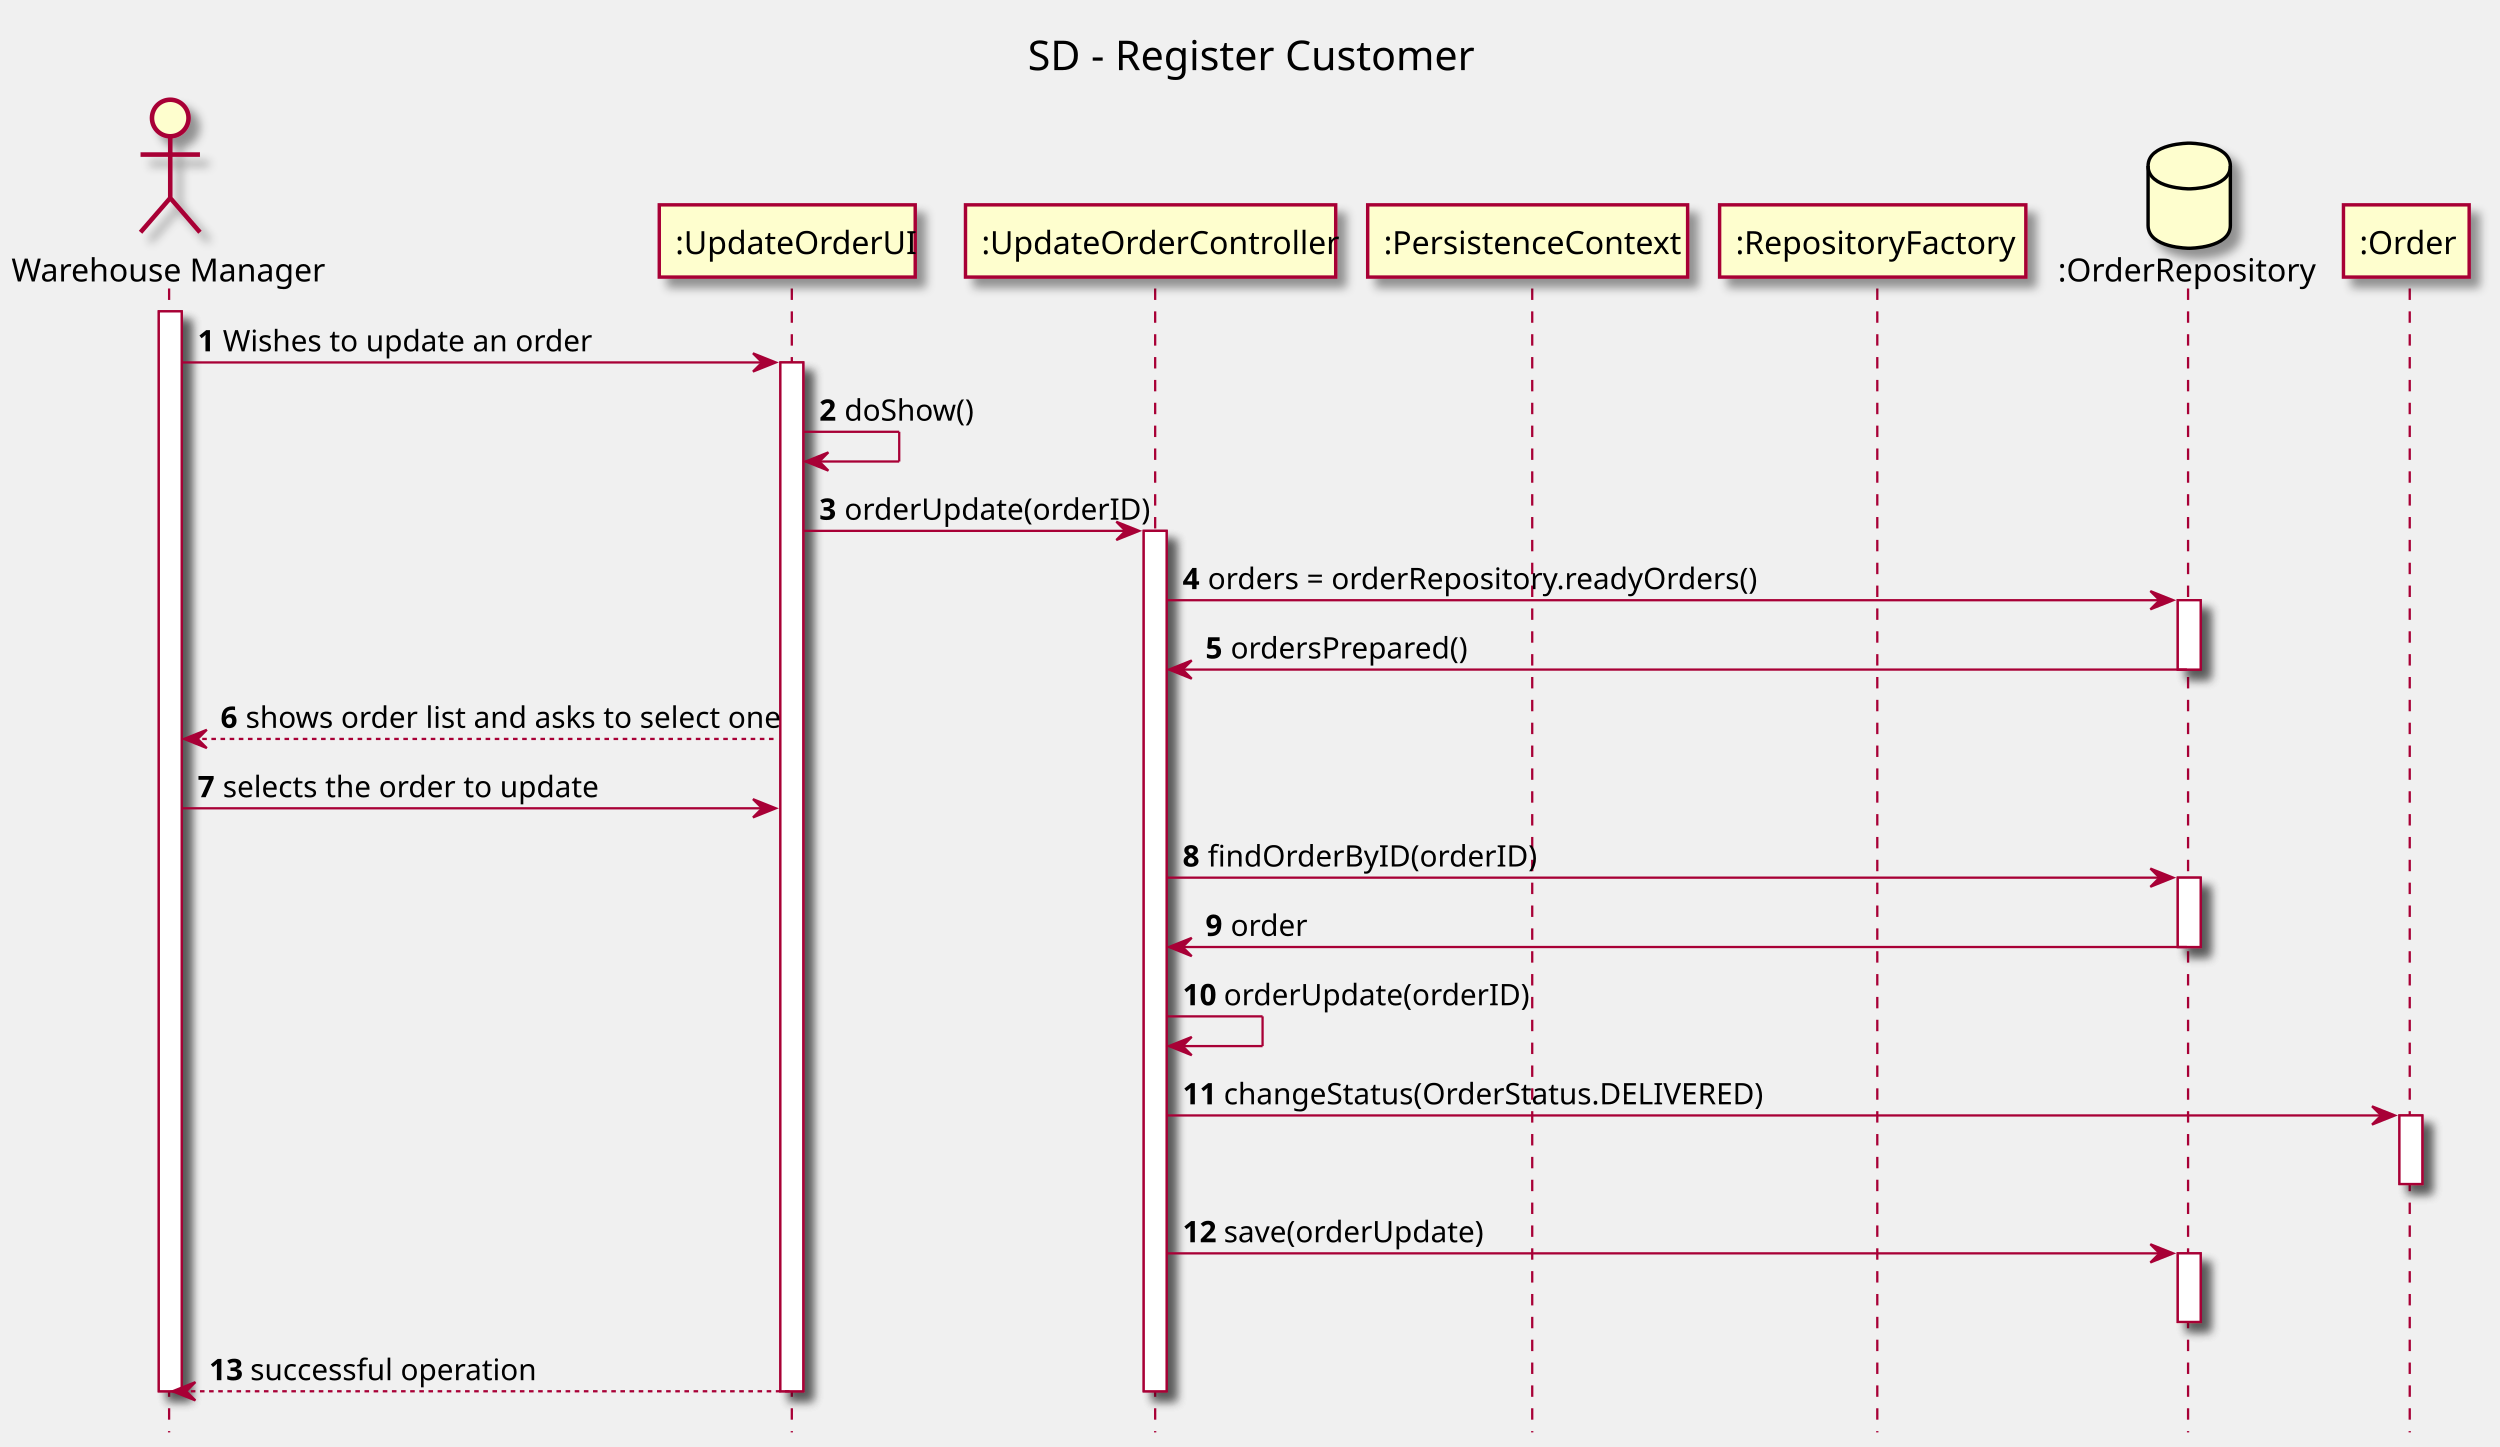
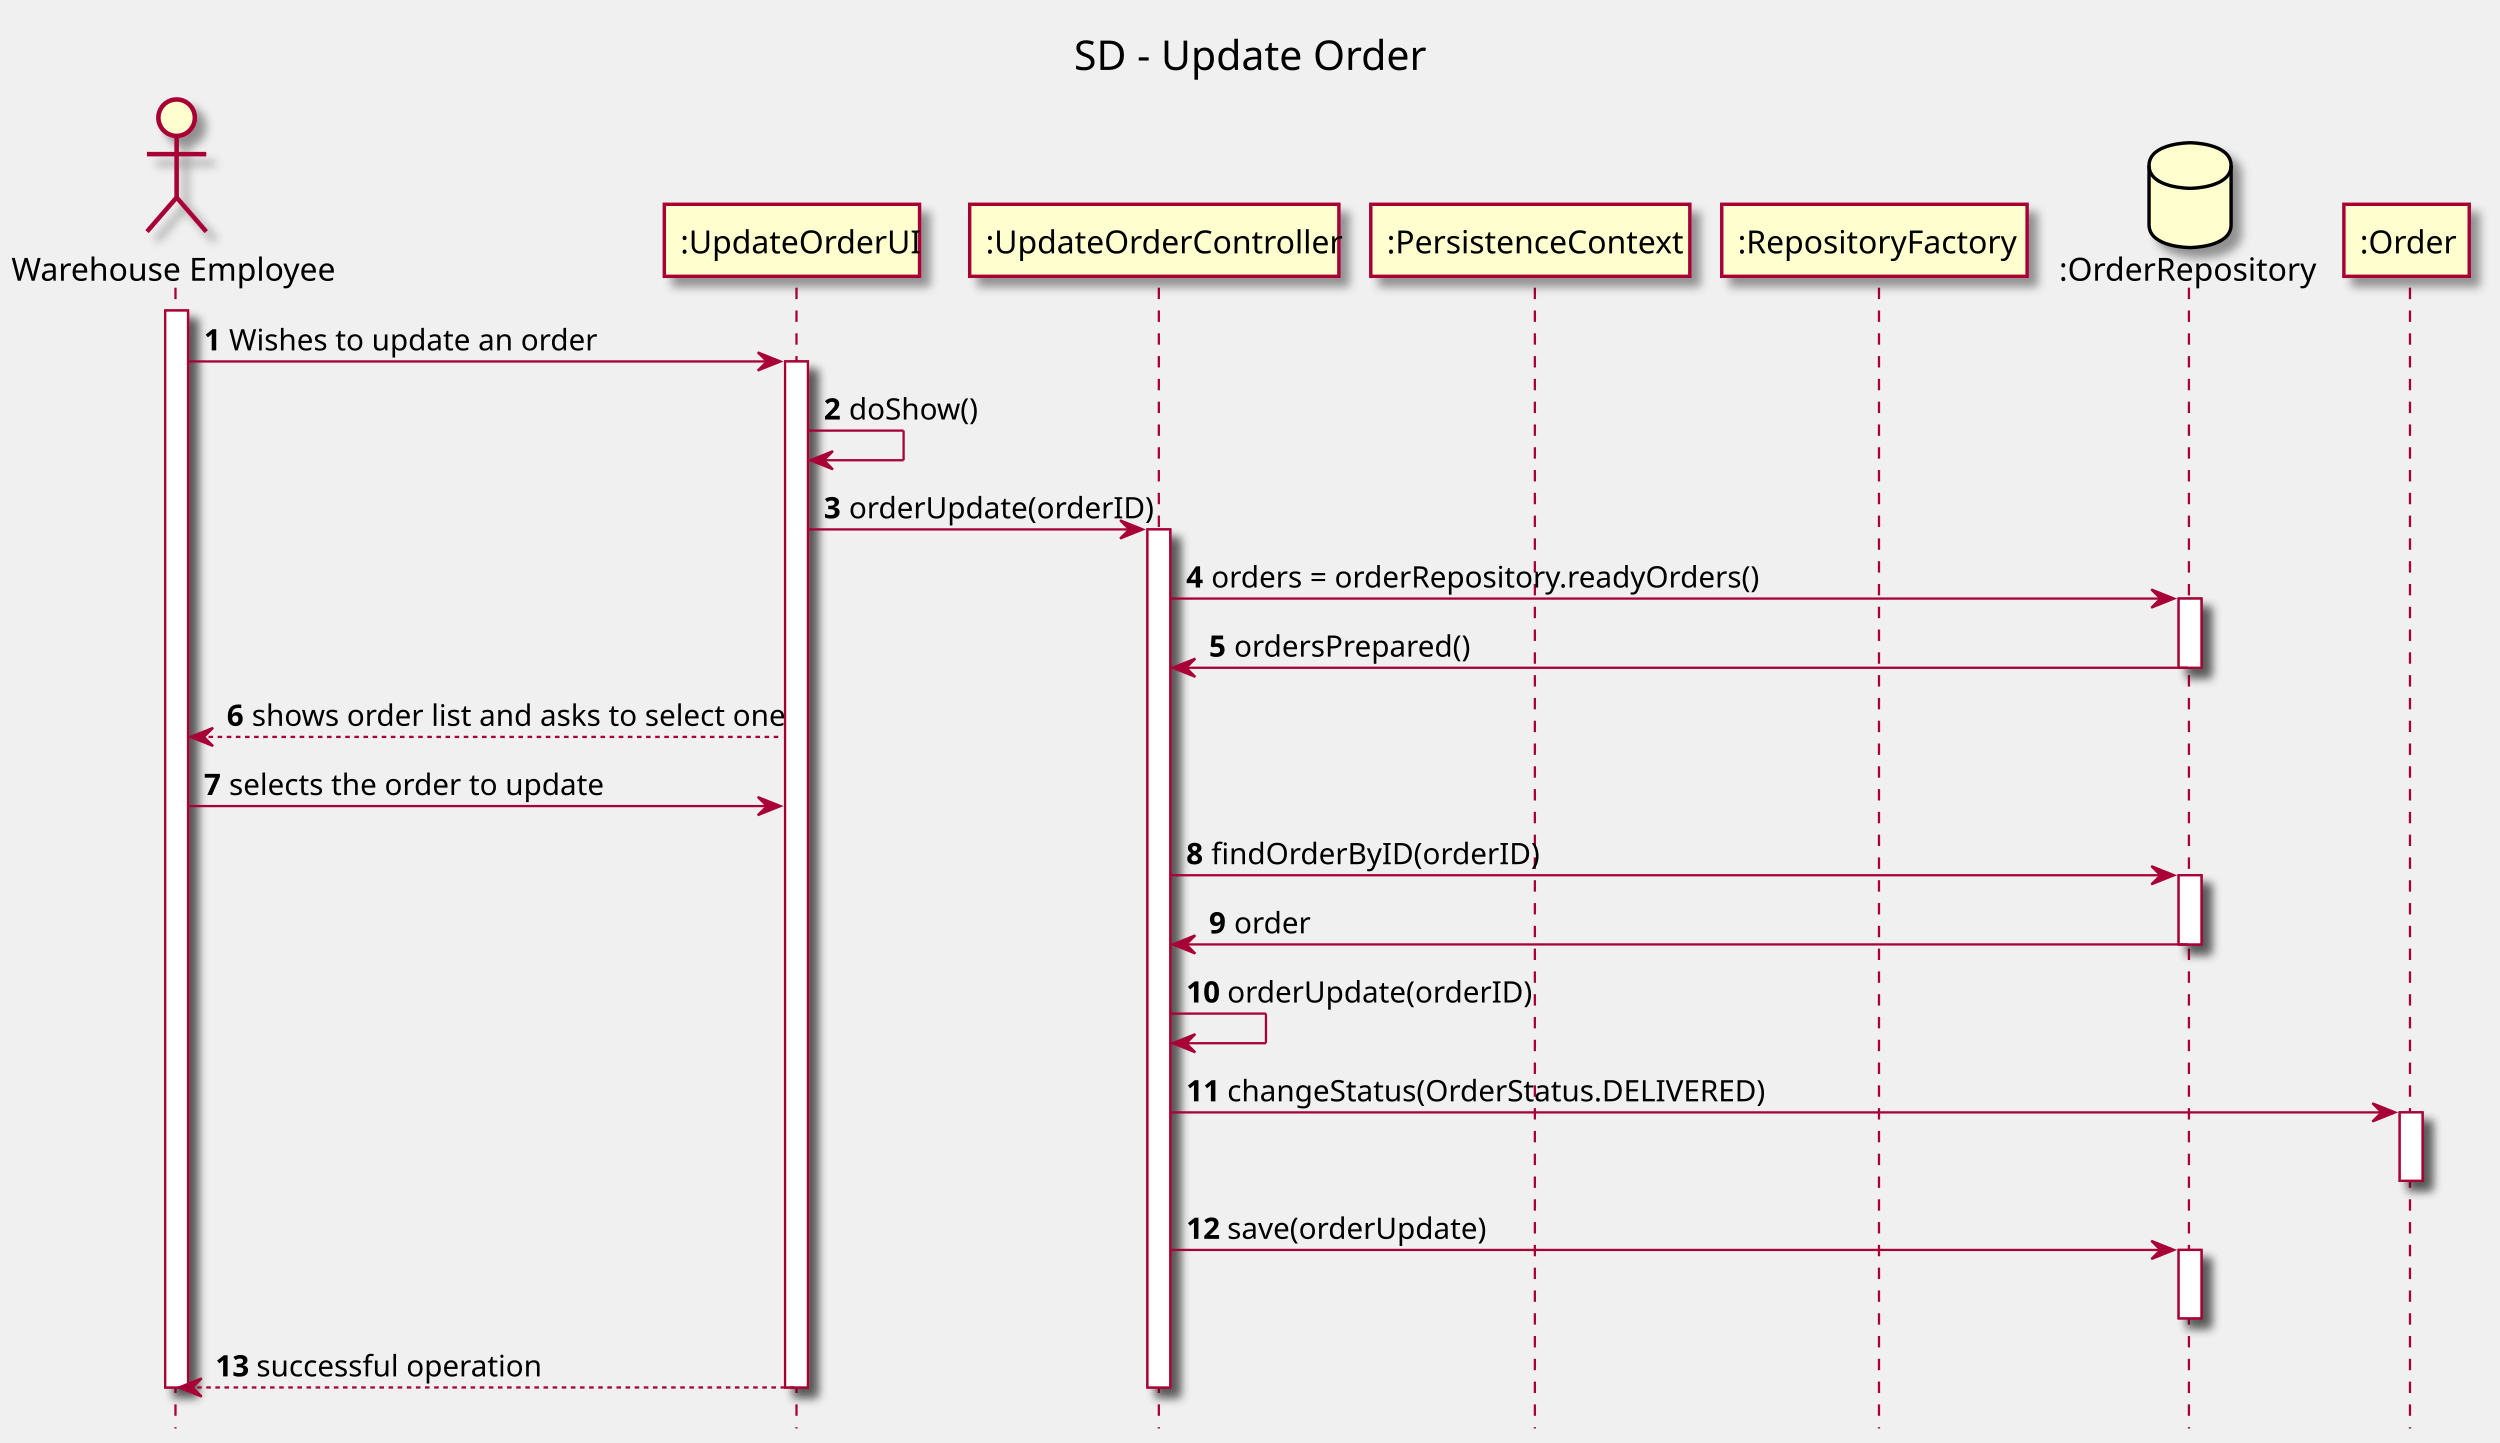
- <svg xmlns="http://www.w3.org/2000/svg" contentScriptType="application/ecmascript" contentStyleType="text/css" height="633px" preserveAspectRatio="none" style="width:1094px;height:633px;background:#FFFFFF;" version="1.1" viewBox="0 0 1094 633" width="1094px" zoomAndPan="magnify">
+ <svg xmlns="http://www.w3.org/2000/svg" contentScriptType="application/ecmascript" contentStyleType="text/css" height="633px" preserveAspectRatio="none" style="width:1097px;height:633px;background:#FFFFFF;" version="1.1" viewBox="0 0 1097 633" width="1097px" zoomAndPan="magnify">
  <defs>
-     <filter height="300%" id="f1e5f66kfc0lbs" width="300%" x="-1" y="-1">
+     <filter height="300%" id="frwswx5ufwgh1" width="300%" x="-1" y="-1">
      <feGaussianBlur result="blurOut" stdDeviation="2.0" />
      <feColorMatrix in="blurOut" result="blurOut2" type="matrix" values="0 0 0 0 0 0 0 0 0 0 0 0 0 0 0 0 0 0 .4 0" />
      <feOffset dx="4.0" dy="4.0" in="blurOut2" result="blurOut3" />
      <feBlend in="SourceGraphic" in2="blurOut3" mode="normal" />
    </filter>
  </defs>
  <g>
-     <text fill="#000000" font-family="sans-serif" font-size="18" lengthAdjust="spacing" textLength="190" x="449.75" y="30.686">SD - Register Customer</text>
-     <rect fill="#FFFFFF" filter="url(#f1e5f66kfc0lbs)" height="472.57" style="stroke:#A80036;stroke-width:1.0;" width="10" x="69.5" y="136.25" />
-     <rect fill="#FFFFFF" filter="url(#f1e5f66kfc0lbs)" height="450.219" style="stroke:#A80036;stroke-width:1.0;" width="10" x="341.5" y="158.602" />
-     <rect fill="#FFFFFF" filter="url(#f1e5f66kfc0lbs)" height="376.516" style="stroke:#A80036;stroke-width:1.0;" width="10" x="500.5" y="232.305" />
-     <rect fill="#FFFFFF" filter="url(#f1e5f66kfc0lbs)" height="30.352" style="stroke:#A80036;stroke-width:1.0;" width="10" x="953" y="262.656" />
-     <rect fill="#FFFFFF" filter="url(#f1e5f66kfc0lbs)" height="30.352" style="stroke:#A80036;stroke-width:1.0;" width="10" x="953" y="384.062" />
-     <rect fill="#FFFFFF" filter="url(#f1e5f66kfc0lbs)" height="30" style="stroke:#A80036;stroke-width:1.0;" width="10" x="953" y="548.469" />
-     <rect fill="#FFFFFF" filter="url(#f1e5f66kfc0lbs)" height="30" style="stroke:#A80036;stroke-width:1.0;" width="10" x="1050" y="488.117" />
-     <line style="stroke:#A80036;stroke-width:1.0;stroke-dasharray:5.0,5.0;" x1="74" x2="74" y1="126.25" y2="626.82" />
-     <line style="stroke:#A80036;stroke-width:1.0;stroke-dasharray:5.0,5.0;" x1="346.5" x2="346.5" y1="126.25" y2="626.82" />
-     <line style="stroke:#A80036;stroke-width:1.0;stroke-dasharray:5.0,5.0;" x1="505.5" x2="505.5" y1="126.25" y2="626.82" />
-     <line style="stroke:#A80036;stroke-width:1.0;stroke-dasharray:5.0,5.0;" x1="670.5" x2="670.5" y1="126.25" y2="626.82" />
-     <line style="stroke:#A80036;stroke-width:1.0;stroke-dasharray:5.0,5.0;" x1="821.5" x2="821.5" y1="126.25" y2="626.82" />
-     <line style="stroke:#A80036;stroke-width:1.0;stroke-dasharray:5.0,5.0;" x1="957.5" x2="957.5" y1="126.25" y2="626.82" />
-     <line style="stroke:#A80036;stroke-width:1.0;stroke-dasharray:5.0,5.0;" x1="1054.5" x2="1054.5" y1="126.25" y2="626.82" />
-     <text fill="#000000" font-family="sans-serif" font-size="14" lengthAdjust="spacing" textLength="133" x="5" y="123.174">Warehouse Manager</text>
-     <ellipse cx="74.5" cy="51.641" fill="#FEFECE" filter="url(#f1e5f66kfc0lbs)" rx="8" ry="8" style="stroke:#A80036;stroke-width:2.0;" />
-     <path d="M74.5,59.641 L74.5,86.641 M61.5,67.641 L87.5,67.641 M74.5,86.641 L61.5,101.641 M74.5,86.641 L87.5,101.641 " fill="none" filter="url(#f1e5f66kfc0lbs)" style="stroke:#A80036;stroke-width:2.0;" />
-     <rect fill="#FEFECE" filter="url(#f1e5f66kfc0lbs)" height="31.609" style="stroke:#A80036;stroke-width:1.5;" width="112" x="288.5" y="89.641" />
-     <text fill="#000000" font-family="sans-serif" font-size="14" lengthAdjust="spacing" textLength="98" x="295.5" y="111.174">:UpdateOrderUI</text>
-     <rect fill="#FEFECE" filter="url(#f1e5f66kfc0lbs)" height="31.609" style="stroke:#A80036;stroke-width:1.5;" width="162" x="422.5" y="89.641" />
-     <text fill="#000000" font-family="sans-serif" font-size="14" lengthAdjust="spacing" textLength="148" x="429.5" y="111.174">:UpdateOrderController</text>
-     <rect fill="#FEFECE" filter="url(#f1e5f66kfc0lbs)" height="31.609" style="stroke:#A80036;stroke-width:1.5;" width="140" x="598.5" y="89.641" />
-     <text fill="#000000" font-family="sans-serif" font-size="14" lengthAdjust="spacing" textLength="126" x="605.5" y="111.174">:PersistenceContext</text>
-     <rect fill="#FEFECE" filter="url(#f1e5f66kfc0lbs)" height="31.609" style="stroke:#A80036;stroke-width:1.5;" width="134" x="752.5" y="89.641" />
-     <text fill="#000000" font-family="sans-serif" font-size="14" lengthAdjust="spacing" textLength="120" x="759.5" y="111.174">:RepositoryFactory</text>
-     <text fill="#000000" font-family="sans-serif" font-size="14" lengthAdjust="spacing" textLength="109" x="900.5" y="123.174">:OrderRepository</text>
-     <path d="M940,72.641 C940,62.641 958,62.641 958,62.641 C958,62.641 976,62.641 976,72.641 L976,98.641 C976,108.641 958,108.641 958,108.641 C958,108.641 940,108.641 940,98.641 L940,72.641 " fill="#FEFECE" filter="url(#f1e5f66kfc0lbs)" style="stroke:#000000;stroke-width:1.5;" />
-     <path d="M940,72.641 C940,82.641 958,82.641 958,82.641 C958,82.641 976,82.641 976,72.641 " fill="none" style="stroke:#000000;stroke-width:1.5;" />
-     <rect fill="#FEFECE" filter="url(#f1e5f66kfc0lbs)" height="31.609" style="stroke:#A80036;stroke-width:1.5;" width="55" x="1025.5" y="89.641" />
-     <text fill="#000000" font-family="sans-serif" font-size="14" lengthAdjust="spacing" textLength="41" x="1032.5" y="111.174">:Order</text>
-     <rect fill="#FFFFFF" filter="url(#f1e5f66kfc0lbs)" height="472.57" style="stroke:#A80036;stroke-width:1.0;" width="10" x="69.5" y="136.25" />
-     <rect fill="#FFFFFF" filter="url(#f1e5f66kfc0lbs)" height="450.219" style="stroke:#A80036;stroke-width:1.0;" width="10" x="341.5" y="158.602" />
-     <rect fill="#FFFFFF" filter="url(#f1e5f66kfc0lbs)" height="376.516" style="stroke:#A80036;stroke-width:1.0;" width="10" x="500.5" y="232.305" />
-     <rect fill="#FFFFFF" filter="url(#f1e5f66kfc0lbs)" height="30.352" style="stroke:#A80036;stroke-width:1.0;" width="10" x="953" y="262.656" />
-     <rect fill="#FFFFFF" filter="url(#f1e5f66kfc0lbs)" height="30.352" style="stroke:#A80036;stroke-width:1.0;" width="10" x="953" y="384.062" />
-     <rect fill="#FFFFFF" filter="url(#f1e5f66kfc0lbs)" height="30" style="stroke:#A80036;stroke-width:1.0;" width="10" x="953" y="548.469" />
-     <rect fill="#FFFFFF" filter="url(#f1e5f66kfc0lbs)" height="30" style="stroke:#A80036;stroke-width:1.0;" width="10" x="1050" y="488.117" />
-     <polygon fill="#A80036" points="329.5,154.602,339.5,158.602,329.5,162.602,333.5,158.602" style="stroke:#A80036;stroke-width:1.0;" />
-     <line style="stroke:#A80036;stroke-width:1.0;" x1="79.5" x2="335.5" y1="158.602" y2="158.602" />
-     <text fill="#000000" font-family="sans-serif" font-size="13" font-weight="bold" lengthAdjust="spacing" textLength="7" x="86.5" y="153.745">1</text>
-     <text fill="#000000" font-family="sans-serif" font-size="13" lengthAdjust="spacing" textLength="153" x="97.5" y="153.745">Wishes to update an order</text>
-     <line style="stroke:#A80036;stroke-width:1.0;" x1="351.5" x2="393.5" y1="188.953" y2="188.953" />
-     <line style="stroke:#A80036;stroke-width:1.0;" x1="393.5" x2="393.5" y1="188.953" y2="201.953" />
-     <line style="stroke:#A80036;stroke-width:1.0;" x1="352.5" x2="393.5" y1="201.953" y2="201.953" />
-     <polygon fill="#A80036" points="362.5,197.953,352.5,201.953,362.5,205.953,358.5,201.953" style="stroke:#A80036;stroke-width:1.0;" />
-     <text fill="#000000" font-family="sans-serif" font-size="13" font-weight="bold" lengthAdjust="spacing" textLength="7" x="358.5" y="184.097">2</text>
-     <text fill="#000000" font-family="sans-serif" font-size="13" lengthAdjust="spacing" textLength="54" x="369.5" y="184.097">doShow()</text>
-     <polygon fill="#A80036" points="488.5,228.305,498.5,232.305,488.5,236.305,492.5,232.305" style="stroke:#A80036;stroke-width:1.0;" />
-     <line style="stroke:#A80036;stroke-width:1.0;" x1="351.5" x2="494.5" y1="232.305" y2="232.305" />
-     <text fill="#000000" font-family="sans-serif" font-size="13" font-weight="bold" lengthAdjust="spacing" textLength="7" x="358.5" y="227.448">3</text>
-     <text fill="#000000" font-family="sans-serif" font-size="13" lengthAdjust="spacing" textLength="119" x="369.5" y="227.448">orderUpdate(orderID)</text>
-     <polygon fill="#A80036" points="941,258.656,951,262.656,941,266.656,945,262.656" style="stroke:#A80036;stroke-width:1.0;" />
-     <line style="stroke:#A80036;stroke-width:1.0;" x1="510.5" x2="947" y1="262.656" y2="262.656" />
-     <text fill="#000000" font-family="sans-serif" font-size="13" font-weight="bold" lengthAdjust="spacing" textLength="7" x="517.5" y="257.8">4</text>
-     <text fill="#000000" font-family="sans-serif" font-size="13" lengthAdjust="spacing" textLength="226" x="528.5" y="257.8">orders = orderRepository.readyOrders()</text>
-     <polygon fill="#A80036" points="521.5,289.008,511.5,293.008,521.5,297.008,517.5,293.008" style="stroke:#A80036;stroke-width:1.0;" />
-     <line style="stroke:#A80036;stroke-width:1.0;" x1="515.5" x2="957" y1="293.008" y2="293.008" />
-     <text fill="#000000" font-family="sans-serif" font-size="13" font-weight="bold" lengthAdjust="spacing" textLength="7" x="527.5" y="288.151">5</text>
-     <text fill="#000000" font-family="sans-serif" font-size="13" lengthAdjust="spacing" textLength="96" x="538.5" y="288.151">ordersPrepared()</text>
-     <polygon fill="#A80036" points="90.5,319.359,80.5,323.359,90.5,327.359,86.5,323.359" style="stroke:#A80036;stroke-width:1.0;" />
-     <line style="stroke:#A80036;stroke-width:1.0;stroke-dasharray:2.0,2.0;" x1="84.5" x2="340.5" y1="323.359" y2="323.359" />
-     <text fill="#000000" font-family="sans-serif" font-size="13" font-weight="bold" lengthAdjust="spacing" textLength="7" x="96.5" y="318.503">6</text>
-     <text fill="#000000" font-family="sans-serif" font-size="13" lengthAdjust="spacing" textLength="227" x="107.5" y="318.503">shows order list and asks to select one</text>
-     <polygon fill="#A80036" points="329.5,349.711,339.5,353.711,329.5,357.711,333.5,353.711" style="stroke:#A80036;stroke-width:1.0;" />
-     <line style="stroke:#A80036;stroke-width:1.0;" x1="79.5" x2="335.5" y1="353.711" y2="353.711" />
-     <text fill="#000000" font-family="sans-serif" font-size="13" font-weight="bold" lengthAdjust="spacing" textLength="7" x="86.5" y="348.854">7</text>
-     <text fill="#000000" font-family="sans-serif" font-size="13" lengthAdjust="spacing" textLength="155" x="97.5" y="348.854">selects the order to update</text>
-     <polygon fill="#A80036" points="941,380.062,951,384.062,941,388.062,945,384.062" style="stroke:#A80036;stroke-width:1.0;" />
-     <line style="stroke:#A80036;stroke-width:1.0;" x1="510.5" x2="947" y1="384.062" y2="384.062" />
-     <text fill="#000000" font-family="sans-serif" font-size="13" font-weight="bold" lengthAdjust="spacing" textLength="7" x="517.5" y="379.206">8</text>
-     <text fill="#000000" font-family="sans-serif" font-size="13" lengthAdjust="spacing" textLength="129" x="528.5" y="379.206">findOrderByID(orderID)</text>
-     <polygon fill="#A80036" points="521.5,410.414,511.5,414.414,521.5,418.414,517.5,414.414" style="stroke:#A80036;stroke-width:1.0;" />
-     <line style="stroke:#A80036;stroke-width:1.0;" x1="515.5" x2="957" y1="414.414" y2="414.414" />
-     <text fill="#000000" font-family="sans-serif" font-size="13" font-weight="bold" lengthAdjust="spacing" textLength="7" x="527.5" y="409.558">9</text>
-     <text fill="#000000" font-family="sans-serif" font-size="13" lengthAdjust="spacing" textLength="29" x="538.5" y="409.558">order</text>
-     <line style="stroke:#A80036;stroke-width:1.0;" x1="510.5" x2="552.5" y1="444.766" y2="444.766" />
-     <line style="stroke:#A80036;stroke-width:1.0;" x1="552.5" x2="552.5" y1="444.766" y2="457.766" />
-     <line style="stroke:#A80036;stroke-width:1.0;" x1="511.5" x2="552.5" y1="457.766" y2="457.766" />
-     <polygon fill="#A80036" points="521.5,453.766,511.5,457.766,521.5,461.766,517.5,457.766" style="stroke:#A80036;stroke-width:1.0;" />
-     <text fill="#000000" font-family="sans-serif" font-size="13" font-weight="bold" lengthAdjust="spacing" textLength="14" x="517.5" y="439.909">10</text>
-     <text fill="#000000" font-family="sans-serif" font-size="13" lengthAdjust="spacing" textLength="119" x="535.5" y="439.909">orderUpdate(orderID)</text>
-     <polygon fill="#A80036" points="1038,484.117,1048,488.117,1038,492.117,1042,488.117" style="stroke:#A80036;stroke-width:1.0;" />
-     <line style="stroke:#A80036;stroke-width:1.0;" x1="510.5" x2="1044" y1="488.117" y2="488.117" />
-     <text fill="#000000" font-family="sans-serif" font-size="13" font-weight="bold" lengthAdjust="spacing" textLength="14" x="517.5" y="483.261">11</text>
-     <text fill="#000000" font-family="sans-serif" font-size="13" lengthAdjust="spacing" textLength="235" x="535.5" y="483.261">changeStatus(OrderStatus.DELIVERED)</text>
-     <polygon fill="#A80036" points="941,544.469,951,548.469,941,552.469,945,548.469" style="stroke:#A80036;stroke-width:1.0;" />
-     <line style="stroke:#A80036;stroke-width:1.0;" x1="510.5" x2="947" y1="548.469" y2="548.469" />
-     <text fill="#000000" font-family="sans-serif" font-size="13" font-weight="bold" lengthAdjust="spacing" textLength="14" x="517.5" y="543.612">12</text>
-     <text fill="#000000" font-family="sans-serif" font-size="13" lengthAdjust="spacing" textLength="104" x="535.5" y="543.612">save(orderUpdate)</text>
-     <polygon fill="#A80036" points="85.5,604.82,75.5,608.82,85.5,612.82,81.5,608.82" style="stroke:#A80036;stroke-width:1.0;" />
-     <line style="stroke:#A80036;stroke-width:1.0;stroke-dasharray:2.0,2.0;" x1="79.5" x2="345.5" y1="608.82" y2="608.82" />
-     <text fill="#000000" font-family="sans-serif" font-size="13" font-weight="bold" lengthAdjust="spacing" textLength="14" x="91.5" y="603.964">13</text>
-     <text fill="#000000" font-family="sans-serif" font-size="13" lengthAdjust="spacing" textLength="119" x="109.5" y="603.964">successful operation</text>
+     <text fill="#000000" font-family="sans-serif" font-size="18" lengthAdjust="spacing" textLength="150" x="471.25" y="30.686">SD - Update Order</text>
+     <rect fill="#FFFFFF" filter="url(#frwswx5ufwgh1)" height="472.57" style="stroke:#A80036;stroke-width:1.0;" width="10" x="72.5" y="136.25" />
+     <rect fill="#FFFFFF" filter="url(#frwswx5ufwgh1)" height="450.219" style="stroke:#A80036;stroke-width:1.0;" width="10" x="344.5" y="158.602" />
+     <rect fill="#FFFFFF" filter="url(#frwswx5ufwgh1)" height="376.516" style="stroke:#A80036;stroke-width:1.0;" width="10" x="503.5" y="232.305" />
+     <rect fill="#FFFFFF" filter="url(#frwswx5ufwgh1)" height="30.352" style="stroke:#A80036;stroke-width:1.0;" width="10" x="956" y="262.656" />
+     <rect fill="#FFFFFF" filter="url(#frwswx5ufwgh1)" height="30.352" style="stroke:#A80036;stroke-width:1.0;" width="10" x="956" y="384.062" />
+     <rect fill="#FFFFFF" filter="url(#frwswx5ufwgh1)" height="30" style="stroke:#A80036;stroke-width:1.0;" width="10" x="956" y="548.469" />
+     <rect fill="#FFFFFF" filter="url(#frwswx5ufwgh1)" height="30" style="stroke:#A80036;stroke-width:1.0;" width="10" x="1053" y="488.117" />
+     <line style="stroke:#A80036;stroke-width:1.0;stroke-dasharray:5.0,5.0;" x1="77" x2="77" y1="126.25" y2="626.82" />
+     <line style="stroke:#A80036;stroke-width:1.0;stroke-dasharray:5.0,5.0;" x1="349.5" x2="349.5" y1="126.25" y2="626.82" />
+     <line style="stroke:#A80036;stroke-width:1.0;stroke-dasharray:5.0,5.0;" x1="508.5" x2="508.5" y1="126.25" y2="626.82" />
+     <line style="stroke:#A80036;stroke-width:1.0;stroke-dasharray:5.0,5.0;" x1="673.5" x2="673.5" y1="126.25" y2="626.82" />
+     <line style="stroke:#A80036;stroke-width:1.0;stroke-dasharray:5.0,5.0;" x1="824.5" x2="824.5" y1="126.25" y2="626.82" />
+     <line style="stroke:#A80036;stroke-width:1.0;stroke-dasharray:5.0,5.0;" x1="960.5" x2="960.5" y1="126.25" y2="626.82" />
+     <line style="stroke:#A80036;stroke-width:1.0;stroke-dasharray:5.0,5.0;" x1="1057.5" x2="1057.5" y1="126.25" y2="626.82" />
+     <text fill="#000000" font-family="sans-serif" font-size="14" lengthAdjust="spacing" textLength="139" x="5" y="123.174">Warehouse Employee</text>
+     <ellipse cx="77.5" cy="51.641" fill="#FEFECE" filter="url(#frwswx5ufwgh1)" rx="8" ry="8" style="stroke:#A80036;stroke-width:2.0;" />
+     <path d="M77.5,59.641 L77.5,86.641 M64.5,67.641 L90.5,67.641 M77.5,86.641 L64.5,101.641 M77.5,86.641 L90.5,101.641 " fill="none" filter="url(#frwswx5ufwgh1)" style="stroke:#A80036;stroke-width:2.0;" />
+     <rect fill="#FEFECE" filter="url(#frwswx5ufwgh1)" height="31.609" style="stroke:#A80036;stroke-width:1.5;" width="112" x="291.5" y="89.641" />
+     <text fill="#000000" font-family="sans-serif" font-size="14" lengthAdjust="spacing" textLength="98" x="298.5" y="111.174">:UpdateOrderUI</text>
+     <rect fill="#FEFECE" filter="url(#frwswx5ufwgh1)" height="31.609" style="stroke:#A80036;stroke-width:1.5;" width="162" x="425.5" y="89.641" />
+     <text fill="#000000" font-family="sans-serif" font-size="14" lengthAdjust="spacing" textLength="148" x="432.5" y="111.174">:UpdateOrderController</text>
+     <rect fill="#FEFECE" filter="url(#frwswx5ufwgh1)" height="31.609" style="stroke:#A80036;stroke-width:1.5;" width="140" x="601.5" y="89.641" />
+     <text fill="#000000" font-family="sans-serif" font-size="14" lengthAdjust="spacing" textLength="126" x="608.5" y="111.174">:PersistenceContext</text>
+     <rect fill="#FEFECE" filter="url(#frwswx5ufwgh1)" height="31.609" style="stroke:#A80036;stroke-width:1.5;" width="134" x="755.5" y="89.641" />
+     <text fill="#000000" font-family="sans-serif" font-size="14" lengthAdjust="spacing" textLength="120" x="762.5" y="111.174">:RepositoryFactory</text>
+     <text fill="#000000" font-family="sans-serif" font-size="14" lengthAdjust="spacing" textLength="109" x="903.5" y="123.174">:OrderRepository</text>
+     <path d="M943,72.641 C943,62.641 961,62.641 961,62.641 C961,62.641 979,62.641 979,72.641 L979,98.641 C979,108.641 961,108.641 961,108.641 C961,108.641 943,108.641 943,98.641 L943,72.641 " fill="#FEFECE" filter="url(#frwswx5ufwgh1)" style="stroke:#000000;stroke-width:1.5;" />
+     <path d="M943,72.641 C943,82.641 961,82.641 961,82.641 C961,82.641 979,82.641 979,72.641 " fill="none" style="stroke:#000000;stroke-width:1.5;" />
+     <rect fill="#FEFECE" filter="url(#frwswx5ufwgh1)" height="31.609" style="stroke:#A80036;stroke-width:1.5;" width="55" x="1028.5" y="89.641" />
+     <text fill="#000000" font-family="sans-serif" font-size="14" lengthAdjust="spacing" textLength="41" x="1035.5" y="111.174">:Order</text>
+     <rect fill="#FFFFFF" filter="url(#frwswx5ufwgh1)" height="472.57" style="stroke:#A80036;stroke-width:1.0;" width="10" x="72.5" y="136.25" />
+     <rect fill="#FFFFFF" filter="url(#frwswx5ufwgh1)" height="450.219" style="stroke:#A80036;stroke-width:1.0;" width="10" x="344.5" y="158.602" />
+     <rect fill="#FFFFFF" filter="url(#frwswx5ufwgh1)" height="376.516" style="stroke:#A80036;stroke-width:1.0;" width="10" x="503.5" y="232.305" />
+     <rect fill="#FFFFFF" filter="url(#frwswx5ufwgh1)" height="30.352" style="stroke:#A80036;stroke-width:1.0;" width="10" x="956" y="262.656" />
+     <rect fill="#FFFFFF" filter="url(#frwswx5ufwgh1)" height="30.352" style="stroke:#A80036;stroke-width:1.0;" width="10" x="956" y="384.062" />
+     <rect fill="#FFFFFF" filter="url(#frwswx5ufwgh1)" height="30" style="stroke:#A80036;stroke-width:1.0;" width="10" x="956" y="548.469" />
+     <rect fill="#FFFFFF" filter="url(#frwswx5ufwgh1)" height="30" style="stroke:#A80036;stroke-width:1.0;" width="10" x="1053" y="488.117" />
+     <polygon fill="#A80036" points="332.5,154.602,342.5,158.602,332.5,162.602,336.5,158.602" style="stroke:#A80036;stroke-width:1.0;" />
+     <line style="stroke:#A80036;stroke-width:1.0;" x1="82.5" x2="338.5" y1="158.602" y2="158.602" />
+     <text fill="#000000" font-family="sans-serif" font-size="13" font-weight="bold" lengthAdjust="spacing" textLength="7" x="89.5" y="153.745">1</text>
+     <text fill="#000000" font-family="sans-serif" font-size="13" lengthAdjust="spacing" textLength="153" x="100.5" y="153.745">Wishes to update an order</text>
+     <line style="stroke:#A80036;stroke-width:1.0;" x1="354.5" x2="396.5" y1="188.953" y2="188.953" />
+     <line style="stroke:#A80036;stroke-width:1.0;" x1="396.5" x2="396.5" y1="188.953" y2="201.953" />
+     <line style="stroke:#A80036;stroke-width:1.0;" x1="355.5" x2="396.5" y1="201.953" y2="201.953" />
+     <polygon fill="#A80036" points="365.5,197.953,355.5,201.953,365.5,205.953,361.5,201.953" style="stroke:#A80036;stroke-width:1.0;" />
+     <text fill="#000000" font-family="sans-serif" font-size="13" font-weight="bold" lengthAdjust="spacing" textLength="7" x="361.5" y="184.097">2</text>
+     <text fill="#000000" font-family="sans-serif" font-size="13" lengthAdjust="spacing" textLength="54" x="372.5" y="184.097">doShow()</text>
+     <polygon fill="#A80036" points="491.5,228.305,501.5,232.305,491.5,236.305,495.5,232.305" style="stroke:#A80036;stroke-width:1.0;" />
+     <line style="stroke:#A80036;stroke-width:1.0;" x1="354.5" x2="497.5" y1="232.305" y2="232.305" />
+     <text fill="#000000" font-family="sans-serif" font-size="13" font-weight="bold" lengthAdjust="spacing" textLength="7" x="361.5" y="227.448">3</text>
+     <text fill="#000000" font-family="sans-serif" font-size="13" lengthAdjust="spacing" textLength="119" x="372.5" y="227.448">orderUpdate(orderID)</text>
+     <polygon fill="#A80036" points="944,258.656,954,262.656,944,266.656,948,262.656" style="stroke:#A80036;stroke-width:1.0;" />
+     <line style="stroke:#A80036;stroke-width:1.0;" x1="513.5" x2="950" y1="262.656" y2="262.656" />
+     <text fill="#000000" font-family="sans-serif" font-size="13" font-weight="bold" lengthAdjust="spacing" textLength="7" x="520.5" y="257.8">4</text>
+     <text fill="#000000" font-family="sans-serif" font-size="13" lengthAdjust="spacing" textLength="226" x="531.5" y="257.8">orders = orderRepository.readyOrders()</text>
+     <polygon fill="#A80036" points="524.5,289.008,514.5,293.008,524.5,297.008,520.5,293.008" style="stroke:#A80036;stroke-width:1.0;" />
+     <line style="stroke:#A80036;stroke-width:1.0;" x1="518.5" x2="960" y1="293.008" y2="293.008" />
+     <text fill="#000000" font-family="sans-serif" font-size="13" font-weight="bold" lengthAdjust="spacing" textLength="7" x="530.5" y="288.151">5</text>
+     <text fill="#000000" font-family="sans-serif" font-size="13" lengthAdjust="spacing" textLength="96" x="541.5" y="288.151">ordersPrepared()</text>
+     <polygon fill="#A80036" points="93.5,319.359,83.5,323.359,93.5,327.359,89.5,323.359" style="stroke:#A80036;stroke-width:1.0;" />
+     <line style="stroke:#A80036;stroke-width:1.0;stroke-dasharray:2.0,2.0;" x1="87.5" x2="343.5" y1="323.359" y2="323.359" />
+     <text fill="#000000" font-family="sans-serif" font-size="13" font-weight="bold" lengthAdjust="spacing" textLength="7" x="99.5" y="318.503">6</text>
+     <text fill="#000000" font-family="sans-serif" font-size="13" lengthAdjust="spacing" textLength="227" x="110.5" y="318.503">shows order list and asks to select one</text>
+     <polygon fill="#A80036" points="332.5,349.711,342.5,353.711,332.5,357.711,336.5,353.711" style="stroke:#A80036;stroke-width:1.0;" />
+     <line style="stroke:#A80036;stroke-width:1.0;" x1="82.5" x2="338.5" y1="353.711" y2="353.711" />
+     <text fill="#000000" font-family="sans-serif" font-size="13" font-weight="bold" lengthAdjust="spacing" textLength="7" x="89.5" y="348.854">7</text>
+     <text fill="#000000" font-family="sans-serif" font-size="13" lengthAdjust="spacing" textLength="155" x="100.5" y="348.854">selects the order to update</text>
+     <polygon fill="#A80036" points="944,380.062,954,384.062,944,388.062,948,384.062" style="stroke:#A80036;stroke-width:1.0;" />
+     <line style="stroke:#A80036;stroke-width:1.0;" x1="513.5" x2="950" y1="384.062" y2="384.062" />
+     <text fill="#000000" font-family="sans-serif" font-size="13" font-weight="bold" lengthAdjust="spacing" textLength="7" x="520.5" y="379.206">8</text>
+     <text fill="#000000" font-family="sans-serif" font-size="13" lengthAdjust="spacing" textLength="129" x="531.5" y="379.206">findOrderByID(orderID)</text>
+     <polygon fill="#A80036" points="524.5,410.414,514.5,414.414,524.5,418.414,520.5,414.414" style="stroke:#A80036;stroke-width:1.0;" />
+     <line style="stroke:#A80036;stroke-width:1.0;" x1="518.5" x2="960" y1="414.414" y2="414.414" />
+     <text fill="#000000" font-family="sans-serif" font-size="13" font-weight="bold" lengthAdjust="spacing" textLength="7" x="530.5" y="409.558">9</text>
+     <text fill="#000000" font-family="sans-serif" font-size="13" lengthAdjust="spacing" textLength="29" x="541.5" y="409.558">order</text>
+     <line style="stroke:#A80036;stroke-width:1.0;" x1="513.5" x2="555.5" y1="444.766" y2="444.766" />
+     <line style="stroke:#A80036;stroke-width:1.0;" x1="555.5" x2="555.5" y1="444.766" y2="457.766" />
+     <line style="stroke:#A80036;stroke-width:1.0;" x1="514.5" x2="555.5" y1="457.766" y2="457.766" />
+     <polygon fill="#A80036" points="524.5,453.766,514.5,457.766,524.5,461.766,520.5,457.766" style="stroke:#A80036;stroke-width:1.0;" />
+     <text fill="#000000" font-family="sans-serif" font-size="13" font-weight="bold" lengthAdjust="spacing" textLength="14" x="520.5" y="439.909">10</text>
+     <text fill="#000000" font-family="sans-serif" font-size="13" lengthAdjust="spacing" textLength="119" x="538.5" y="439.909">orderUpdate(orderID)</text>
+     <polygon fill="#A80036" points="1041,484.117,1051,488.117,1041,492.117,1045,488.117" style="stroke:#A80036;stroke-width:1.0;" />
+     <line style="stroke:#A80036;stroke-width:1.0;" x1="513.5" x2="1047" y1="488.117" y2="488.117" />
+     <text fill="#000000" font-family="sans-serif" font-size="13" font-weight="bold" lengthAdjust="spacing" textLength="14" x="520.5" y="483.261">11</text>
+     <text fill="#000000" font-family="sans-serif" font-size="13" lengthAdjust="spacing" textLength="235" x="538.5" y="483.261">changeStatus(OrderStatus.DELIVERED)</text>
+     <polygon fill="#A80036" points="944,544.469,954,548.469,944,552.469,948,548.469" style="stroke:#A80036;stroke-width:1.0;" />
+     <line style="stroke:#A80036;stroke-width:1.0;" x1="513.5" x2="950" y1="548.469" y2="548.469" />
+     <text fill="#000000" font-family="sans-serif" font-size="13" font-weight="bold" lengthAdjust="spacing" textLength="14" x="520.5" y="543.612">12</text>
+     <text fill="#000000" font-family="sans-serif" font-size="13" lengthAdjust="spacing" textLength="104" x="538.5" y="543.612">save(orderUpdate)</text>
+     <polygon fill="#A80036" points="88.5,604.82,78.5,608.82,88.5,612.82,84.5,608.82" style="stroke:#A80036;stroke-width:1.0;" />
+     <line style="stroke:#A80036;stroke-width:1.0;stroke-dasharray:2.0,2.0;" x1="82.5" x2="348.5" y1="608.82" y2="608.82" />
+     <text fill="#000000" font-family="sans-serif" font-size="13" font-weight="bold" lengthAdjust="spacing" textLength="14" x="94.5" y="603.964">13</text>
+     <text fill="#000000" font-family="sans-serif" font-size="13" lengthAdjust="spacing" textLength="119" x="112.5" y="603.964">successful operation</text>
  </g>
</svg>
